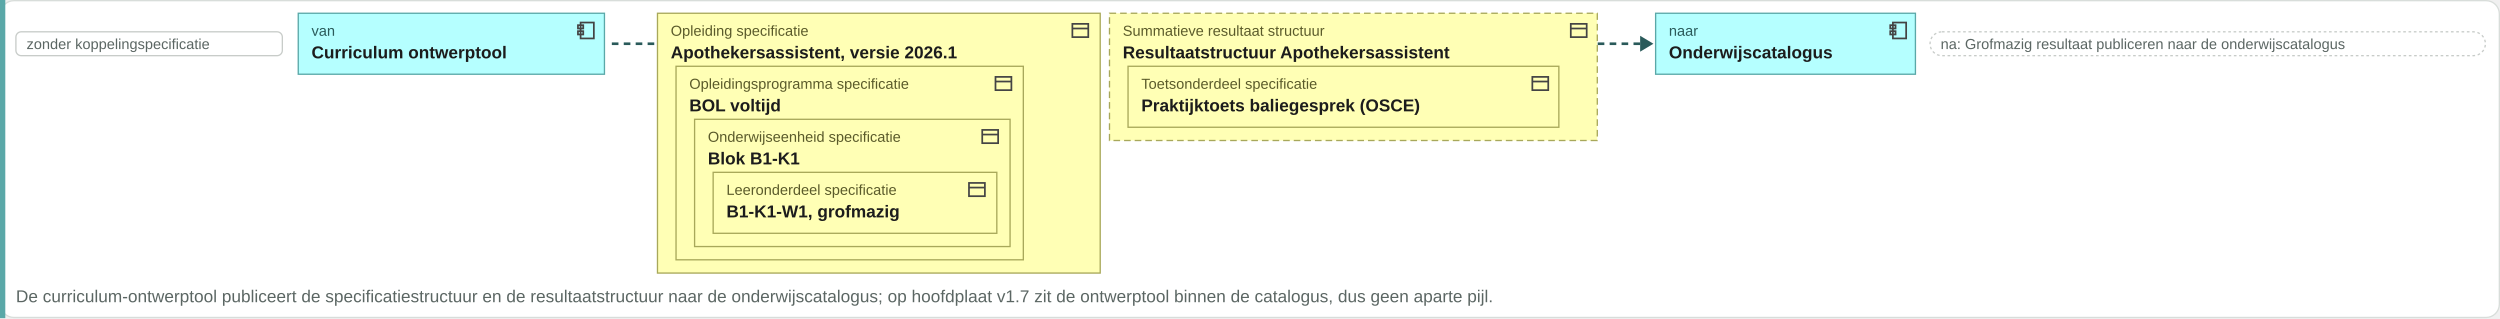
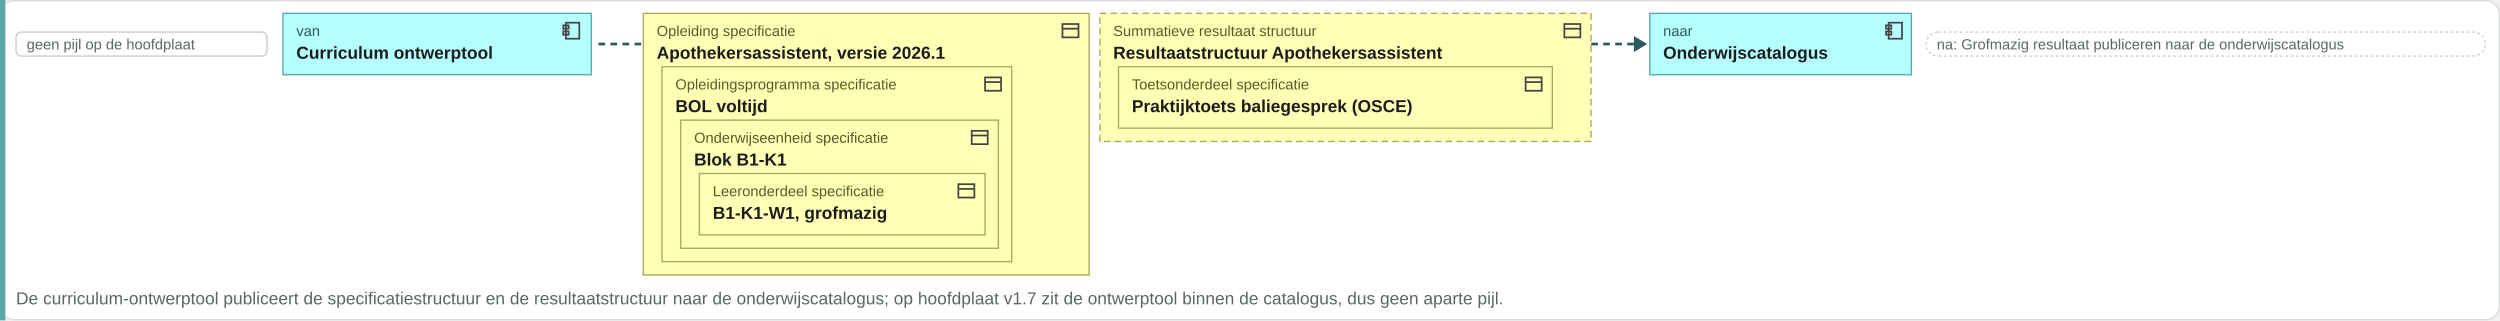
- <svg xmlns="http://www.w3.org/2000/svg" viewBox="0 0 1886 240" width="1886" height="240">
-   <rect x="0.5" y="0.5" width="1885" height="239" rx="10" fill="#ffffff" stroke="#d8ddda" />
+ <svg xmlns="http://www.w3.org/2000/svg" viewBox="0 0 1873 240" width="1873" height="240">
+   <rect x="0.5" y="0.5" width="1872" height="239" rx="10" fill="#ffffff" stroke="#d8ddda" />
  <rect x="0" y="0" width="4" height="240" fill="#5aa8a8" />
-   <rect x="12" y="24" width="201" height="18" rx="4" fill="#ffffff" stroke="#c8ccc9" />
-   <text x="20" y="37" font-family="Arial, Helvetica, sans-serif" font-size="11" fill="#5b6663" text-anchor="start">zonder koppelingspecificatie</text>
-   <rect x="225" y="10" width="231" height="46" rx="0" fill="#b5ffff" stroke="#5aa8a8" />
-   <g transform="translate(434,15)" fill="none" stroke="#444" stroke-width="1.3">
+   <rect x="12" y="24" width="188" height="18" rx="4" fill="#ffffff" stroke="#c8ccc9" />
+   <text x="20" y="37" font-family="Arial, Helvetica, sans-serif" font-size="11" fill="#5b6663" text-anchor="start">geen pijl op de hoofdplaat</text>
+   <rect x="212" y="10" width="231" height="46" rx="0" fill="#b5ffff" stroke="#5aa8a8" />
+   <g transform="translate(420,15)" fill="none" stroke="#444" stroke-width="1.3">
    <rect x="4" y="2" width="10" height="12" />
    <rect x="2" y="4" width="4" height="2.5" />
    <rect x="2" y="8.5" width="4" height="2.5" />
  </g>
-   <text x="235" y="27" font-family="Arial, Helvetica, sans-serif" font-size="11" fill="#2a5a5a" text-anchor="start">van</text>
-   <text x="235" y="44" font-family="Arial, Helvetica, sans-serif" font-size="13" font-weight="bold" fill="#1c1c1c" text-anchor="start">Curriculum ontwerptool</text>
-   <path d="M461.56 33h34" stroke="#2a5a5a" stroke-width="2" stroke-dasharray="5 4" />
-   <rect x="496" y="10" width="334" height="196" rx="0" fill="#ffffb5" stroke="#a8a85a" />
-   <g transform="translate(807,15)" fill="none" stroke="#444" stroke-width="1.3">
+   <text x="222" y="27" font-family="Arial, Helvetica, sans-serif" font-size="11" fill="#2a5a5a" text-anchor="start">van</text>
+   <text x="222" y="44" font-family="Arial, Helvetica, sans-serif" font-size="13" font-weight="bold" fill="#1c1c1c" text-anchor="start">Curriculum ontwerptool</text>
+   <path d="M448.36 33h34" stroke="#2a5a5a" stroke-width="2" stroke-dasharray="5 4" />
+   <rect x="482" y="10" width="334" height="196" rx="0" fill="#ffffb5" stroke="#a8a85a" />
+   <g transform="translate(794,15)" fill="none" stroke="#444" stroke-width="1.3">
    <rect x="2" y="3" width="12" height="10" />
    <path d="M2 6.5h12" />
  </g>
-   <text x="506" y="27" font-family="Arial, Helvetica, sans-serif" font-size="11" fill="#5a5a2a" text-anchor="start">Opleiding specificatie</text>
-   <text x="506" y="44" font-family="Arial, Helvetica, sans-serif" font-size="13" font-weight="bold" fill="#1c1c1c" text-anchor="start">Apothekersassistent, versie 2026.1</text>
-   <rect x="510" y="50" width="262" height="146" rx="0" fill="#ffffb5" stroke="#a8a85a" />
-   <g transform="translate(749,55)" fill="none" stroke="#444" stroke-width="1.3">
+   <text x="492" y="27" font-family="Arial, Helvetica, sans-serif" font-size="11" fill="#5a5a2a" text-anchor="start">Opleiding specificatie</text>
+   <text x="492" y="44" font-family="Arial, Helvetica, sans-serif" font-size="13" font-weight="bold" fill="#1c1c1c" text-anchor="start">Apothekersassistent, versie 2026.1</text>
+   <rect x="496" y="50" width="262" height="146" rx="0" fill="#ffffb5" stroke="#a8a85a" />
+   <g transform="translate(736,55)" fill="none" stroke="#444" stroke-width="1.3">
    <rect x="2" y="3" width="12" height="10" />
    <path d="M2 6.5h12" />
  </g>
-   <text x="520" y="67" font-family="Arial, Helvetica, sans-serif" font-size="11" fill="#5a5a2a" text-anchor="start">Opleidingsprogramma specificatie</text>
-   <text x="520" y="84" font-family="Arial, Helvetica, sans-serif" font-size="13" font-weight="bold" fill="#1c1c1c" text-anchor="start">BOL voltijd</text>
-   <rect x="524" y="90" width="238" height="96" rx="0" fill="#ffffb5" stroke="#a8a85a" />
-   <g transform="translate(739,95)" fill="none" stroke="#444" stroke-width="1.3">
+   <text x="506" y="67" font-family="Arial, Helvetica, sans-serif" font-size="11" fill="#5a5a2a" text-anchor="start">Opleidingsprogramma specificatie</text>
+   <text x="506" y="84" font-family="Arial, Helvetica, sans-serif" font-size="13" font-weight="bold" fill="#1c1c1c" text-anchor="start">BOL voltijd</text>
+   <rect x="510" y="90" width="238" height="96" rx="0" fill="#ffffb5" stroke="#a8a85a" />
+   <g transform="translate(726,95)" fill="none" stroke="#444" stroke-width="1.3">
    <rect x="2" y="3" width="12" height="10" />
    <path d="M2 6.5h12" />
  </g>
-   <text x="534" y="107" font-family="Arial, Helvetica, sans-serif" font-size="11" fill="#5a5a2a" text-anchor="start">Onderwijseenheid specificatie</text>
-   <text x="534" y="124" font-family="Arial, Helvetica, sans-serif" font-size="13" font-weight="bold" fill="#1c1c1c" text-anchor="start">Blok B1-K1</text>
-   <rect x="538" y="130" width="214" height="46" rx="0" fill="#ffffb5" stroke="#a8a85a" />
-   <g transform="translate(729,135)" fill="none" stroke="#444" stroke-width="1.3">
+   <text x="520" y="107" font-family="Arial, Helvetica, sans-serif" font-size="11" fill="#5a5a2a" text-anchor="start">Onderwijseenheid specificatie</text>
+   <text x="520" y="124" font-family="Arial, Helvetica, sans-serif" font-size="13" font-weight="bold" fill="#1c1c1c" text-anchor="start">Blok B1-K1</text>
+   <rect x="524" y="130" width="214" height="46" rx="0" fill="#ffffb5" stroke="#a8a85a" />
+   <g transform="translate(716,135)" fill="none" stroke="#444" stroke-width="1.3">
    <rect x="2" y="3" width="12" height="10" />
    <path d="M2 6.5h12" />
  </g>
-   <text x="548" y="147" font-family="Arial, Helvetica, sans-serif" font-size="11" fill="#5a5a2a" text-anchor="start">Leeronderdeel specificatie</text>
-   <text x="548" y="164" font-family="Arial, Helvetica, sans-serif" font-size="13" font-weight="bold" fill="#1c1c1c" text-anchor="start">B1-K1-W1, grofmazig</text>
-   <rect x="837" y="10" width="368" height="96" rx="0" fill="#ffffb5" stroke="#a8a85a" stroke-dasharray="5 3" />
-   <g transform="translate(1183,15)" fill="none" stroke="#444" stroke-width="1.3">
+   <text x="534" y="147" font-family="Arial, Helvetica, sans-serif" font-size="11" fill="#5a5a2a" text-anchor="start">Leeronderdeel specificatie</text>
+   <text x="534" y="164" font-family="Arial, Helvetica, sans-serif" font-size="13" font-weight="bold" fill="#1c1c1c" text-anchor="start">B1-K1-W1, grofmazig</text>
+   <rect x="824" y="10" width="368" height="96" rx="0" fill="#ffffb5" stroke="#a8a85a" stroke-dasharray="5 3" />
+   <g transform="translate(1170,15)" fill="none" stroke="#444" stroke-width="1.3">
    <rect x="2" y="3" width="12" height="10" />
    <path d="M2 6.5h12" />
  </g>
-   <text x="847" y="27" font-family="Arial, Helvetica, sans-serif" font-size="11" fill="#5a5a2a" text-anchor="start">Summatieve resultaat structuur</text>
-   <text x="847" y="44" font-family="Arial, Helvetica, sans-serif" font-size="13" font-weight="bold" fill="#1c1c1c" text-anchor="start">Resultaatstructuur Apothekersassistent</text>
-   <rect x="851" y="50" width="325" height="46" rx="0" fill="#ffffb5" stroke="#a8a85a" />
-   <g transform="translate(1154,55)" fill="none" stroke="#444" stroke-width="1.3">
+   <text x="834" y="27" font-family="Arial, Helvetica, sans-serif" font-size="11" fill="#5a5a2a" text-anchor="start">Summatieve resultaat structuur</text>
+   <text x="834" y="44" font-family="Arial, Helvetica, sans-serif" font-size="13" font-weight="bold" fill="#1c1c1c" text-anchor="start">Resultaatstructuur Apothekersassistent</text>
+   <rect x="838" y="50" width="325" height="46" rx="0" fill="#ffffb5" stroke="#a8a85a" />
+   <g transform="translate(1141,55)" fill="none" stroke="#444" stroke-width="1.3">
    <rect x="2" y="3" width="12" height="10" />
    <path d="M2 6.5h12" />
  </g>
-   <text x="861" y="67" font-family="Arial, Helvetica, sans-serif" font-size="11" fill="#5a5a2a" text-anchor="start">Toetsonderdeel specificatie</text>
-   <text x="861" y="84" font-family="Arial, Helvetica, sans-serif" font-size="13" font-weight="bold" fill="#1c1c1c" text-anchor="start">Praktijktoets baliegesprek (OSCE)</text>
-   <path d="M1205.32 33h34" stroke="#2a5a5a" stroke-width="2" stroke-dasharray="5 4" />
-   <path d="M1237.32 27l10 6-10 6z" fill="#2a5a5a" />
-   <rect x="1249" y="10" width="196" height="46" rx="0" fill="#b5ffff" stroke="#5aa8a8" />
-   <g transform="translate(1424,15)" fill="none" stroke="#444" stroke-width="1.3">
+   <text x="848" y="67" font-family="Arial, Helvetica, sans-serif" font-size="11" fill="#5a5a2a" text-anchor="start">Toetsonderdeel specificatie</text>
+   <text x="848" y="84" font-family="Arial, Helvetica, sans-serif" font-size="13" font-weight="bold" fill="#1c1c1c" text-anchor="start">Praktijktoets baliegesprek (OSCE)</text>
+   <path d="M1192.12 33h34" stroke="#2a5a5a" stroke-width="2" stroke-dasharray="5 4" />
+   <path d="M1224.12 27l10 6-10 6z" fill="#2a5a5a" />
+   <rect x="1236" y="10" width="196" height="46" rx="0" fill="#b5ffff" stroke="#5aa8a8" />
+   <g transform="translate(1411,15)" fill="none" stroke="#444" stroke-width="1.3">
    <rect x="4" y="2" width="10" height="12" />
    <rect x="2" y="4" width="4" height="2.5" />
    <rect x="2" y="8.5" width="4" height="2.5" />
  </g>
-   <text x="1259" y="27" font-family="Arial, Helvetica, sans-serif" font-size="11" fill="#2a5a5a" text-anchor="start">naar</text>
-   <text x="1259" y="44" font-family="Arial, Helvetica, sans-serif" font-size="13" font-weight="bold" fill="#1c1c1c" text-anchor="start">Onderwijscatalogus</text>
-   <rect x="1456" y="24" width="419" height="18" rx="9" fill="#ffffff" stroke="#c8ccc9" stroke-dasharray="2 2" />
-   <text x="1464" y="37" font-family="Arial, Helvetica, sans-serif" font-size="11" fill="#5b6663" text-anchor="start">na: Grofmazig resultaat publiceren naar de onderwijscatalogus</text>
+   <text x="1246" y="27" font-family="Arial, Helvetica, sans-serif" font-size="11" fill="#2a5a5a" text-anchor="start">naar</text>
+   <text x="1246" y="44" font-family="Arial, Helvetica, sans-serif" font-size="13" font-weight="bold" fill="#1c1c1c" text-anchor="start">Onderwijscatalogus</text>
+   <rect x="1443" y="24" width="419" height="18" rx="9" fill="#ffffff" stroke="#c8ccc9" stroke-dasharray="2 2" />
+   <text x="1451" y="37" font-family="Arial, Helvetica, sans-serif" font-size="11" fill="#5b6663" text-anchor="start">na: Grofmazig resultaat publiceren naar de onderwijscatalogus</text>
  <text x="12" y="228" font-family="Arial, Helvetica, sans-serif" font-size="13" fill="#5b6663" text-anchor="start">De curriculum-ontwerptool publiceert de specificatiestructuur en de resultaatstructuur naar de onderwijscatalogus; op hoofdplaat v1.7 zit de ontwerptool binnen de catalogus, dus geen aparte pijl.</text>
</svg>
